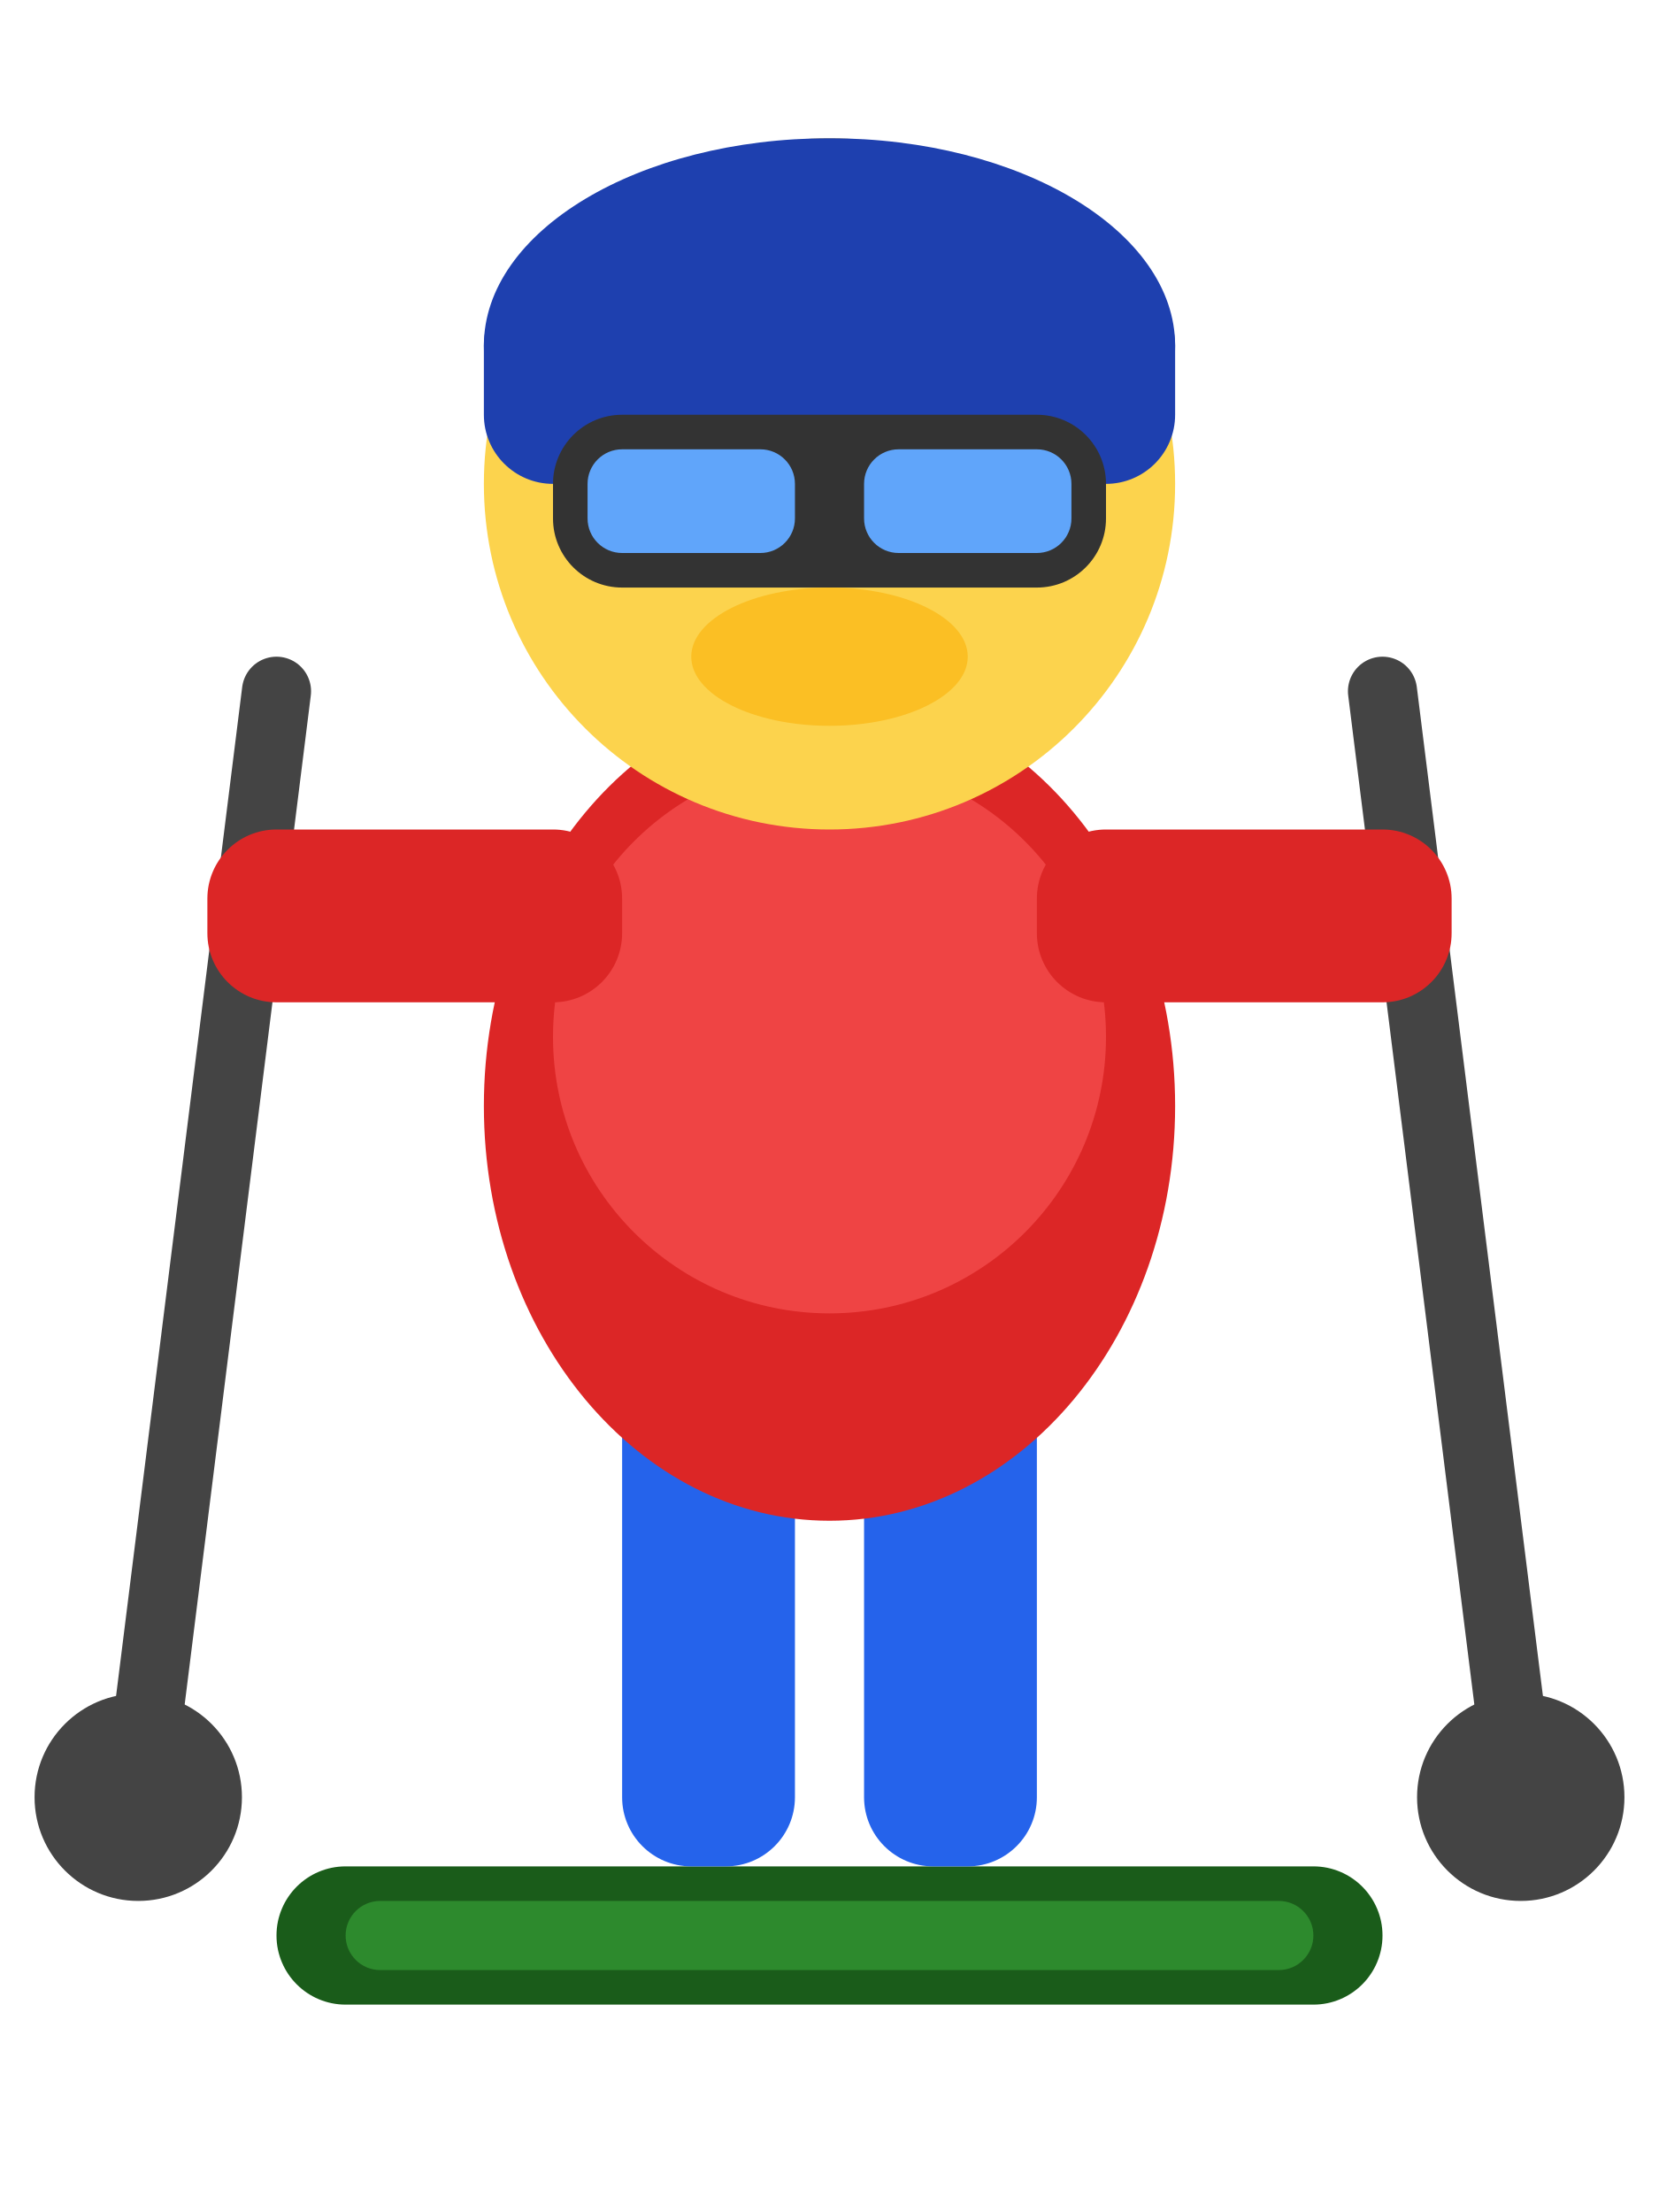
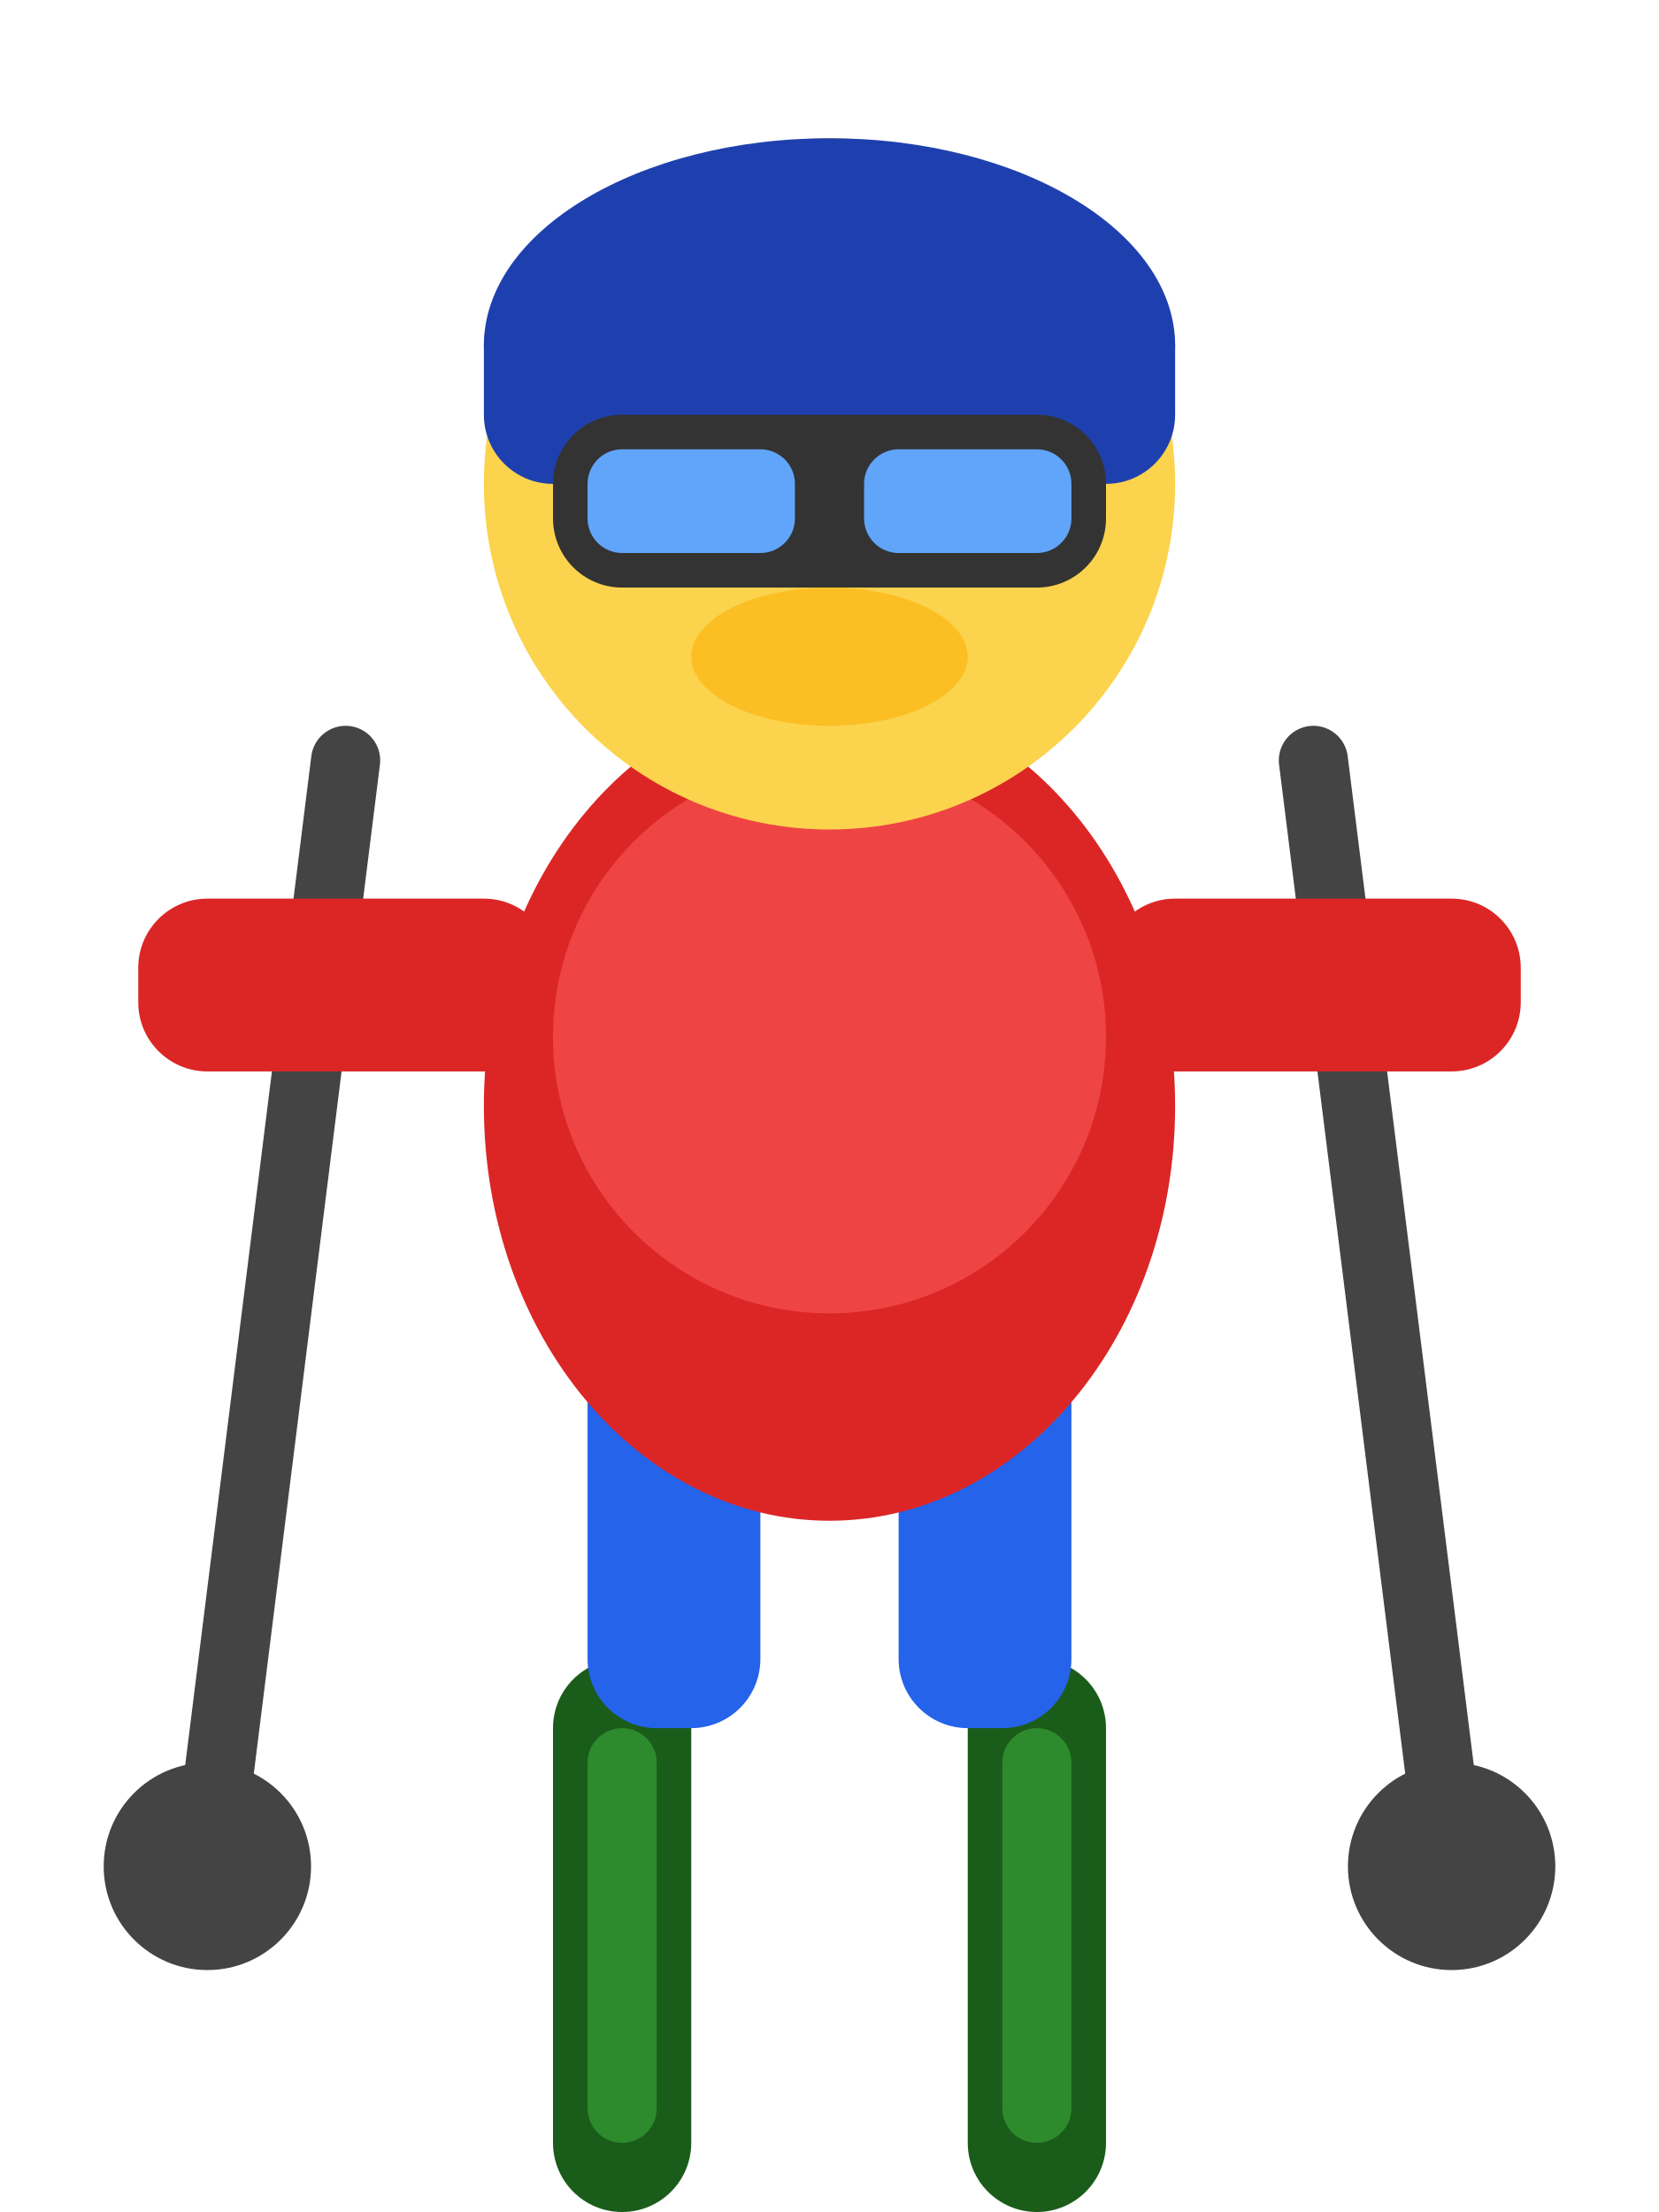
<svg xmlns="http://www.w3.org/2000/svg" viewBox="0 0 48 64" width="48" height="64">
-   <rect x="8" y="54" width="32" height="4" rx="2" fill="#1a5c1a" />
-   <rect x="10" y="55" width="28" height="2" rx="1" fill="#2d8a2d" />
-   <line x1="8" y1="20" x2="4" y2="52" stroke="#444" stroke-width="2" stroke-linecap="round" />
-   <line x1="40" y1="20" x2="44" y2="52" stroke="#444" stroke-width="2" stroke-linecap="round" />
-   <circle cx="4" cy="52" r="3" fill="#444" />
-   <circle cx="44" cy="52" r="3" fill="#444" />
-   <rect x="18" y="38" width="5" height="16" rx="2" fill="#2563eb" />
-   <rect x="25" y="38" width="5" height="16" rx="2" fill="#2563eb" />
+   <rect x="16" y="48" width="4" height="16" rx="2" fill="#1a5c1a" />
+   <rect x="17" y="50" width="2" height="12" rx="1" fill="#2d8a2d" />
+   <rect x="28" y="48" width="4" height="16" rx="2" fill="#1a5c1a" />
+   <rect x="29" y="50" width="2" height="12" rx="1" fill="#2d8a2d" />
+   <line x1="10" y1="22" x2="6" y2="54" stroke="#444" stroke-width="2" stroke-linecap="round" />
+   <line x1="38" y1="22" x2="42" y2="54" stroke="#444" stroke-width="2" stroke-linecap="round" />
+   <circle cx="6" cy="54" r="3" fill="#444" />
+   <circle cx="42" cy="54" r="3" fill="#444" />
+   <rect x="17" y="38" width="5" height="12" rx="2" fill="#2563eb" />
+   <rect x="26" y="38" width="5" height="12" rx="2" fill="#2563eb" />
  <ellipse cx="24" cy="32" rx="10" ry="12" fill="#dc2626" />
  <ellipse cx="24" cy="30" rx="8" ry="8" fill="#ef4444" />
-   <rect x="6" y="24" width="12" height="5" rx="2" fill="#dc2626" />
-   <rect x="30" y="24" width="12" height="5" rx="2" fill="#dc2626" />
+   <rect x="4" y="26" width="12" height="5" rx="2" fill="#dc2626" />
+   <rect x="32" y="26" width="12" height="5" rx="2" fill="#dc2626" />
  <circle cx="24" cy="14" r="10" fill="#fcd34d" />
  <ellipse cx="24" cy="10" rx="10" ry="6" fill="#1e40af" />
  <rect x="14" y="8" width="20" height="6" rx="2" fill="#1e40af" />
  <rect x="16" y="12" width="16" height="5" rx="2" fill="#333" />
  <rect x="17" y="13" width="6" height="3" rx="1" fill="#60a5fa" />
  <rect x="25" y="13" width="6" height="3" rx="1" fill="#60a5fa" />
  <ellipse cx="24" cy="19" rx="4" ry="2" fill="#fbbf24" />
</svg>
